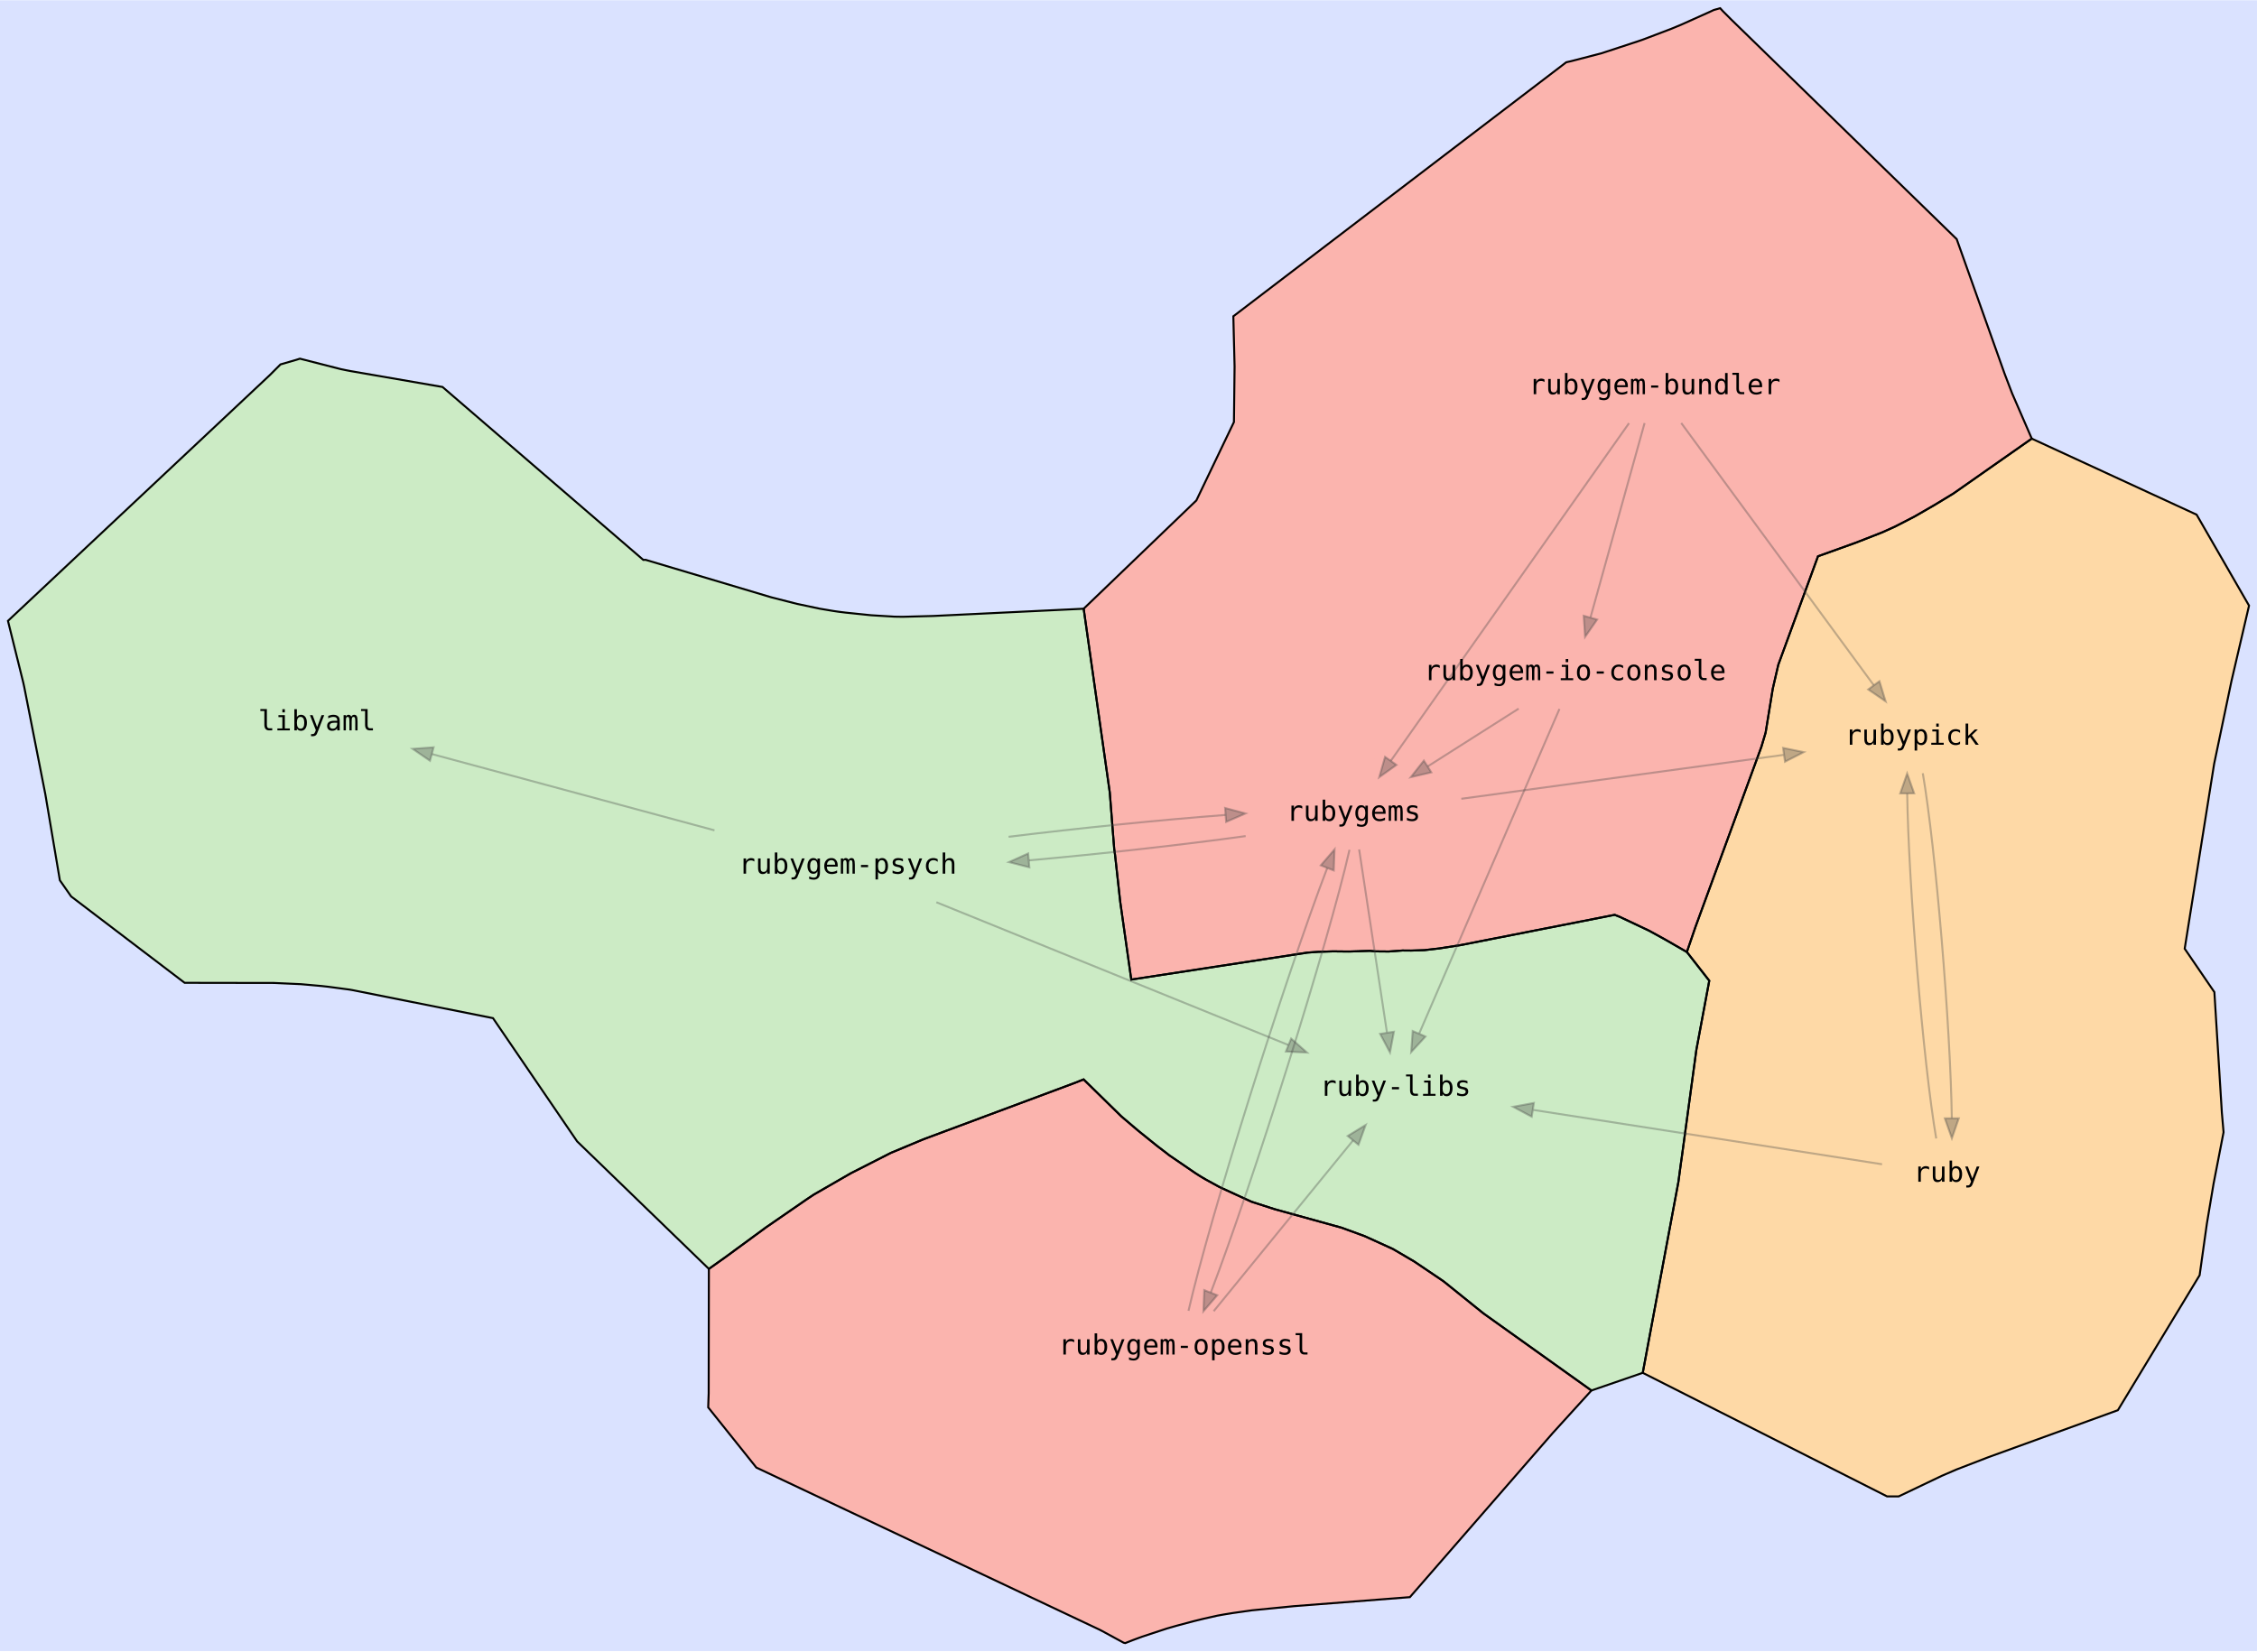
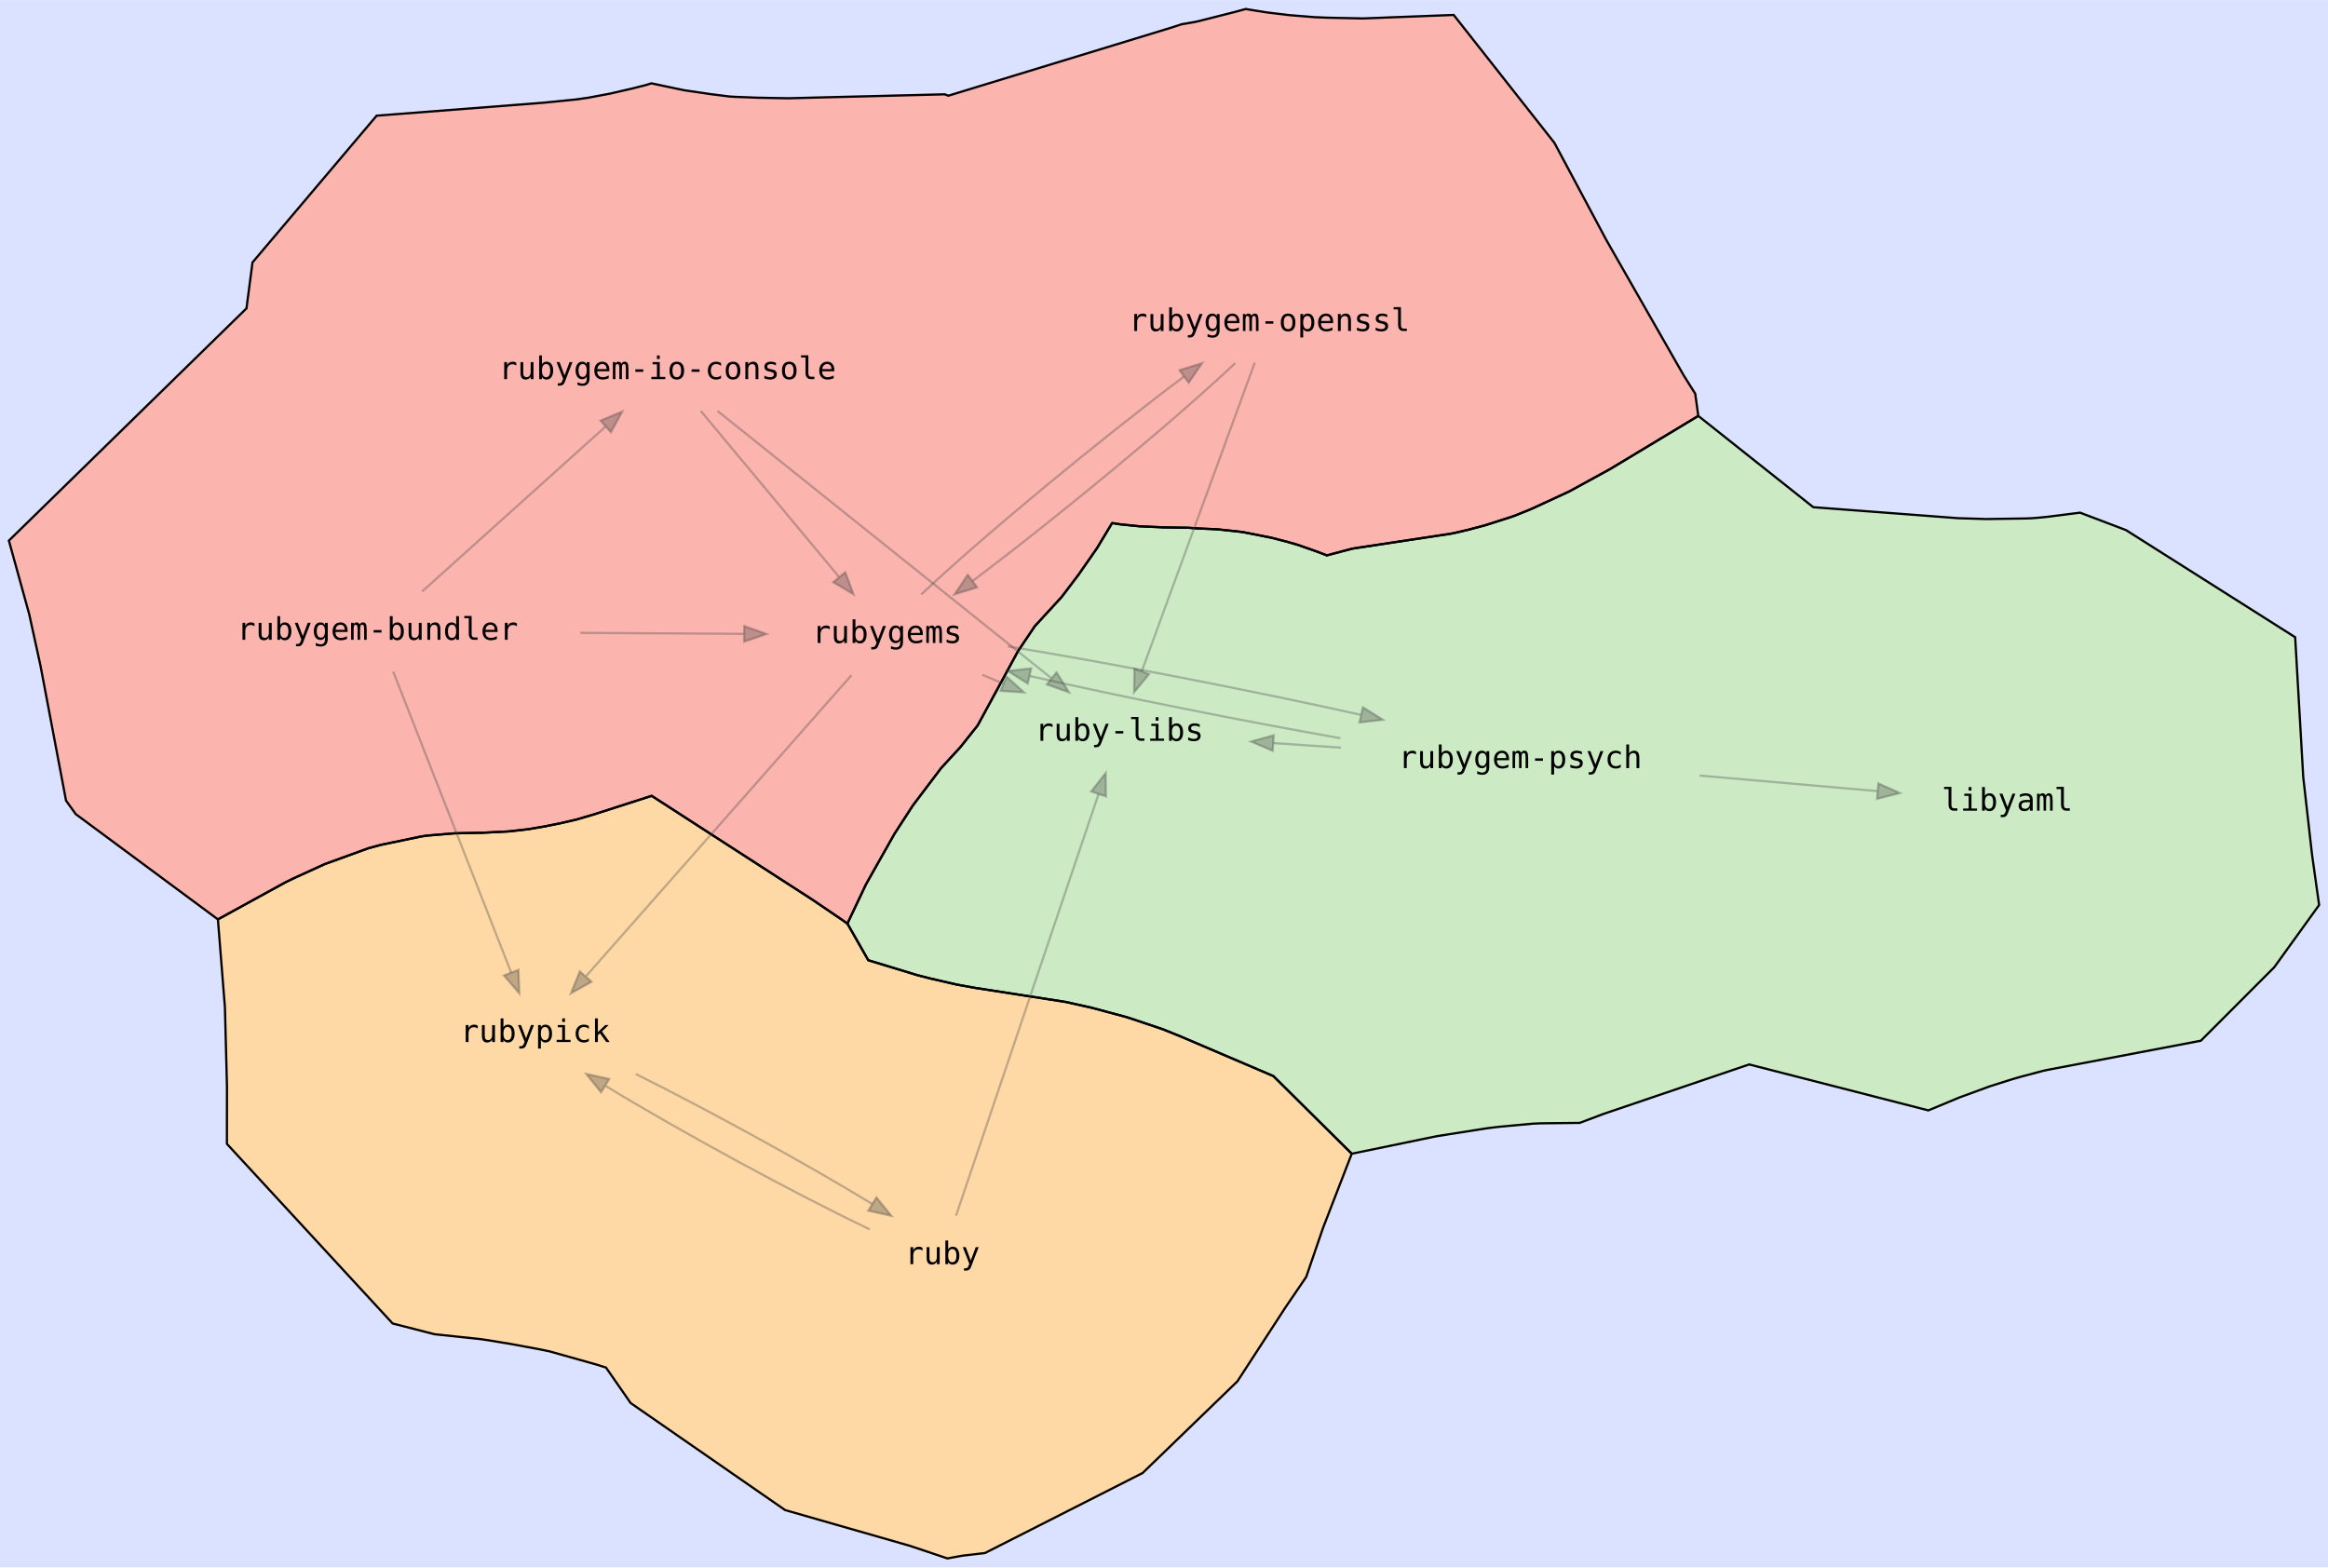
- <svg xmlns="http://www.w3.org/2000/svg" width="1133pt" height="829pt" viewBox="0.00 0.00 1133.38 829.04">
-   <g id="graph0" class="graph" transform="scale(1 1) rotate(0) translate(111.0511 694.4161)">
-     <polygon fill="#dae2ff" stroke="transparent" points="-111.051,134.629 -111.051,-694.416 1022.328,-694.416 1022.328,134.629 -111.051,134.629" />
-     <polygon fill="#fbb4ae" stroke="#fbb4ae" points="559.282,-285.737 558.994,-285.659 558.295,-216.753 550.923,-216.526 545.498,-216.138 457.031,-202.591 451.494,-241.564 448.867,-265.36 448.453,-268.25 446.238,-296.558 433.127,-388.834 489.709,-443.199 508.59,-482.587 508.914,-510.487 508.292,-535.691 675.462,-663.265 677.805,-663.791 693.043,-667.739 711.698,-673.867 713.866,-674.616 728.286,-680.098 733.101,-682.094 747.883,-688.734 749.539,-689.506 752.749,-690.416 754.168,-688.869 758.112,-684.915 762.908,-506.26 758.197,-502.179 758.197,-502.179 762.908,-506.26 758.112,-684.915 871.522,-574.443 895.598,-506.801 899.344,-496.997 909.221,-474.256 869.864,-446.681 860.434,-440.947 850.349,-435.125 840.505,-430.058 834.187,-427.2 820.839,-421.983 801.882,-415.173 781.949,-360.704 779.172,-348.692 775.575,-326.603 773.472,-319.54 740.323,-228.96 736.03,-216.436 724.909,-222.826 716.986,-227.174 702.324,-234.097 699.786,-235.101 622.283,-219.878 611.776,-218.24 604.141,-217.363 597.596,-217.152 593.252,-217.19 586.397,-216.687 579.739,-216.748 576.846,-217.013 571.954,-216.86 571.522,-216.829 566.727,-216.68 566.548,-216.682 566.211,-216.672 558.295,-216.753 558.994,-285.659 559.282,-285.737 559.74,-286.382 563.645,-289.507 568.902,-290.93 573.659,-289.673 577.848,-286.363 578.357,-286.363 579.371,-342.418 585.808,-336.853 587.163,-335.814 593.848,-331.299 593.173,-291.64 644.78,-298.389 655.579,-288.34 655.846,-288.115 652.668,-356.438 658.206,-356.438 656.364,-287.642 664.518,-279.568 675.563,-266.934 675.2,-321.195 677.847,-351.981 671.814,-355.27 670.691,-356.432 673.26,-359.225 677.076,-361.191 681.903,-361.191 687.213,-358.17 688.769,-356.4 692.471,-356.4 692.761,-356.321 696.464,-356.321 697.766,-356.675 700.999,-356.675 701.216,-356.615 701.216,-356.615 700.999,-356.675 697.766,-356.675 696.464,-356.321 692.761,-356.321 692.471,-356.4 688.769,-356.4 687.213,-358.17 681.903,-361.191 677.076,-361.191 673.26,-359.225 670.691,-356.432 671.814,-355.27 677.847,-351.981 675.2,-321.195 675.563,-266.934 664.518,-279.568 656.364,-287.642 658.206,-356.438 652.668,-356.438 655.846,-288.115 655.579,-288.34 644.78,-298.389 643.976,-299.235 643.18,-299.991 633.347,-307.593 633.347,-307.593 643.18,-299.991 643.976,-299.235 644.78,-298.389 593.173,-291.64 593.848,-331.299 587.163,-335.814 585.808,-336.853 579.371,-342.418 578.357,-286.363 577.848,-286.363 573.659,-289.673 568.902,-290.93 563.645,-289.507 559.74,-286.382 559.282,-285.737 559.282,-285.737" />
-     <polygon fill="#fed9a6" stroke="#fed9a6" points="1000.511,-100.044 997.15,-79.985 993.516,-54.119 952.463,13.67 887.382,37.283 871.435,43.439 863.914,46.685 842.376,56.969 840.427,56.944 836.576,56.962 713.876,-5.104 731.772,-100.958 733.154,-111.203 733.343,-112.373 740.801,-167.317 747.28,-202.02 736.03,-216.436 740.323,-228.96 773.472,-319.54 775.575,-326.603 779.172,-348.692 781.949,-360.704 801.882,-415.173 820.839,-421.983 834.187,-427.2 840.505,-430.058 850.349,-435.125 860.434,-440.947 869.864,-446.681 909.221,-474.256 992.003,-436.07 1018.328,-390.388 1009.464,-352.322 1000.799,-310.904 986.018,-218.099 887.151,-214.759 875.775,-214.68 872.007,-296.932 872.007,-296.932 875.775,-214.68 887.151,-214.759 986.018,-218.099 1000.925,-196.284 1004.688,-135.695 1005.537,-125.94 1000.511,-100.044 1000.511,-100.044" />
-     <polygon fill="#ccebc5" stroke="#ccebc5" points="-80.989,-252.449 -88.278,-295.611 -98.915,-349.703 -99.398,-351.877 -107.051,-382.728 24.474,-506.191 29.799,-511.523 37.786,-513.84 39.553,-514.412 59.862,-509.216 60.216,-509.131 62.985,-508.561 65.15,-508.151 111.155,-500.198 211.996,-413.352 213.132,-413.394 276.24,-394.574 278.242,-314.514 278.242,-314.514 276.24,-394.574 289.235,-391.258 300.585,-388.853 299.795,-298.162 302.731,-259.628 302.815,-259.604 305.541,-259.604 307.659,-257.216 311.657,-255.062 311.657,-255.062 307.659,-257.216 305.541,-259.604 302.815,-259.604 302.731,-259.628 299.795,-298.162 300.585,-388.853 307.376,-387.709 309.838,-387.348 313.482,-386.892 326.456,-385.549 338.11,-384.848 342.212,-384.78 357.52,-385.187 433.127,-388.834 446.238,-296.558 448.453,-268.25 448.867,-265.36 451.494,-241.564 457.031,-202.591 545.498,-216.138 550.923,-216.526 558.295,-216.753 566.211,-216.672 566.548,-216.682 566.727,-216.68 571.522,-216.829 571.954,-216.86 576.846,-217.013 579.739,-216.748 586.397,-216.687 593.252,-217.19 597.596,-217.152 604.141,-217.363 611.776,-218.24 622.283,-219.878 699.786,-235.101 702.324,-234.097 716.986,-227.174 724.909,-222.826 736.03,-216.436 747.28,-202.02 740.801,-167.317 733.343,-112.373 733.154,-111.203 731.772,-100.958 713.876,-5.104 688.097,3.774 633.857,-34.956 613.999,-50.941 613.299,-51.444 599.053,-61.057 588.413,-67.293 574.192,-73.76 562.654,-77.982 528.98,-87.294 517.635,-90.95 516.947,-91.234 501.418,-98.36 494.431,-102.187 491.673,-103.82 489.205,-105.394 475.909,-114.487 474.94,-115.282 470.134,-118.941 460.593,-126.631 452.058,-133.876 433.091,-152.45 428.605,-150.673 353.597,-122.736 351.802,-122.027 336.521,-115.641 336.09,-115.441 316.243,-105.345 297.614,-94.611 294.303,-92.407 273.697,-78.209 252.633,-62.766 244.916,-57.299 178.758,-121.336 136.517,-183.223 65.89,-197.312 64.517,-197.555 53.857,-198.979 50.478,-199.356 40.191,-200.278 26.661,-200.895 -18.328,-200.967 -75.315,-244.334 -80.989,-252.449 -80.989,-252.449" />
-     <polygon fill="#fbb4ae" stroke="#fbb4ae" points="441.306,123.992 440.783,123.732 268.76,42.474 244.59,12.259 244.821,5.202 244.916,-57.299 252.633,-62.766 273.697,-78.209 294.303,-92.407 297.614,-94.611 316.243,-105.345 336.09,-115.441 336.521,-115.641 351.802,-122.027 353.597,-122.736 428.605,-150.673 433.091,-152.45 452.058,-133.876 460.593,-126.631 470.134,-118.941 474.94,-115.282 475.909,-114.487 489.205,-105.394 491.673,-103.82 494.431,-102.187 501.418,-98.36 516.947,-91.234 517.635,-90.95 528.98,-87.294 562.654,-77.982 574.192,-73.76 588.413,-67.293 599.053,-61.057 613.299,-51.444 613.999,-50.941 633.857,-34.956 688.097,3.774 668.58,25.242 596.945,107.547 538.417,112.106 517.675,114.159 508.295,115.479 503.487,116.256 500.323,116.832 493.411,118.382 488.544,119.576 479.807,121.902 474.995,123.283 474.914,123.308 462.436,127.414 458.06,129.036 453.995,130.629 453.228,130.45 442.471,124.598 441.306,123.992 441.306,123.992" />
-     <polyline fill="none" stroke="#000000" points="713.866,-674.616 728.286,-680.098 733.101,-682.094 747.883,-688.734 749.539,-689.506 752.749,-690.416 754.168,-688.869 758.112,-684.915 871.522,-574.443 895.598,-506.801 899.344,-496.997 909.221,-474.256 869.864,-446.681 860.434,-440.947 850.349,-435.125 840.505,-430.058 834.187,-427.2 820.839,-421.983 801.882,-415.173 781.949,-360.704 779.172,-348.692 775.575,-326.603 773.472,-319.54 740.323,-228.96 736.03,-216.436 724.909,-222.826 716.986,-227.174 702.324,-234.097 699.786,-235.101 622.283,-219.878 611.776,-218.24 604.141,-217.363 597.596,-217.152 593.252,-217.19 586.397,-216.687 579.739,-216.748 576.846,-217.013 571.954,-216.86 571.522,-216.829 566.727,-216.68 566.548,-216.682 566.211,-216.672 558.295,-216.753 550.923,-216.526 545.498,-216.138 457.031,-202.591 451.494,-241.564 448.867,-265.36 448.453,-268.25 446.238,-296.558 433.127,-388.834 489.709,-443.199 508.59,-482.587 508.914,-510.487 508.292,-535.691 675.462,-663.265 677.805,-663.791 693.043,-667.739 711.698,-673.867 713.866,-674.616 " />
-     <polyline fill="none" stroke="#000000" points="850.349,-435.125 860.434,-440.947 869.864,-446.681 909.221,-474.256 992.003,-436.07 1018.328,-390.388 1009.464,-352.322 1000.799,-310.904 986.018,-218.099 1000.925,-196.284 1004.688,-135.695 1005.537,-125.94 1000.511,-100.044 997.15,-79.985 993.516,-54.119 952.463,13.67 887.382,37.283 871.435,43.439 863.914,46.685 842.376,56.969 840.427,56.944 836.576,56.962 713.876,-5.104 731.772,-100.958 733.154,-111.203 733.343,-112.373 740.801,-167.317 747.28,-202.02 736.03,-216.436 740.323,-228.96 773.472,-319.54 775.575,-326.603 779.172,-348.692 781.949,-360.704 801.882,-415.173 820.839,-421.983 834.187,-427.2 840.505,-430.058 850.349,-435.125 " />
-     <polyline fill="none" stroke="#000000" points="579.739,-216.748 576.846,-217.013 571.954,-216.86 571.522,-216.829 566.727,-216.68 566.548,-216.682 566.211,-216.672 558.295,-216.753 550.923,-216.526 545.498,-216.138 457.031,-202.591 451.494,-241.564 448.867,-265.36 448.453,-268.25 446.238,-296.558 433.127,-388.834 357.52,-385.187 342.212,-384.78 338.11,-384.848 326.456,-385.549 313.482,-386.892 309.838,-387.348 307.376,-387.709 300.585,-388.853 289.235,-391.258 276.24,-394.574 213.132,-413.394 211.996,-413.352 111.155,-500.198 65.15,-508.151 62.985,-508.561 60.216,-509.131 59.862,-509.216 39.553,-514.412 37.786,-513.84 29.799,-511.523 24.474,-506.191 -107.051,-382.728 -99.398,-351.877 -98.915,-349.703 -88.278,-295.611 -80.989,-252.449 -75.315,-244.334 -18.328,-200.967 26.661,-200.895 40.191,-200.278 50.478,-199.356 53.857,-198.979 64.517,-197.555 65.89,-197.312 136.517,-183.223 178.758,-121.336 244.916,-57.299 252.633,-62.766 273.697,-78.209 294.303,-92.407 297.614,-94.611 316.243,-105.345 336.09,-115.441 336.521,-115.641 351.802,-122.027 353.597,-122.736 428.605,-150.673 433.091,-152.45 452.058,-133.876 460.593,-126.631 470.134,-118.941 474.94,-115.282 475.909,-114.487 489.205,-105.394 491.673,-103.82 494.431,-102.187 501.418,-98.36 516.947,-91.234 517.635,-90.95 528.98,-87.294 562.654,-77.982 574.192,-73.76 588.413,-67.293 599.053,-61.057 613.299,-51.444 613.999,-50.941 633.857,-34.956 688.097,3.774 713.876,-5.104 731.772,-100.958 733.154,-111.203 733.343,-112.373 740.801,-167.317 747.28,-202.02 736.03,-216.436 724.909,-222.826 716.986,-227.174 702.324,-234.097 699.786,-235.101 622.283,-219.878 611.776,-218.24 604.141,-217.363 597.596,-217.152 593.252,-217.19 586.397,-216.687 579.739,-216.748 " />
-     <polyline fill="none" stroke="#000000" points="489.205,-105.394 491.673,-103.82 494.431,-102.187 501.418,-98.36 516.947,-91.234 517.635,-90.95 528.98,-87.294 562.654,-77.982 574.192,-73.76 588.413,-67.293 599.053,-61.057 613.299,-51.444 613.999,-50.941 633.857,-34.956 688.097,3.774 668.58,25.242 596.945,107.547 538.417,112.106 517.675,114.159 508.295,115.479 503.487,116.256 500.323,116.832 493.411,118.382 488.544,119.576 479.807,121.902 474.995,123.283 474.914,123.308 462.436,127.414 458.06,129.036 453.995,130.629 453.228,130.45 442.471,124.598 441.306,123.992 440.783,123.732 268.76,42.474 244.59,12.259 244.821,5.202 244.916,-57.299 252.633,-62.766 273.697,-78.209 294.303,-92.407 297.614,-94.611 316.243,-105.345 336.09,-115.441 336.521,-115.641 351.802,-122.027 353.597,-122.736 428.605,-150.673 433.091,-152.45 452.058,-133.876 460.593,-126.631 470.134,-118.941 474.94,-115.282 475.909,-114.487 489.205,-105.394 " />
+ <svg xmlns="http://www.w3.org/2000/svg" width="1047pt" height="705pt" viewBox="0.00 0.00 1046.92 704.87">
+   <g id="graph0" class="graph" transform="scale(1 1) rotate(0) translate(78.7903 582.812)">
+     <polygon fill="#dae2ff" stroke="transparent" points="-78.79,122.054 -78.79,-582.812 968.134,-582.812 968.134,122.054 -78.79,122.054" />
+     <polygon fill="#fbb4ae" stroke="#fbb4ae" points="620.242,-518.599 643.674,-474.739 678.366,-414.031 683.56,-405.784 684.946,-395.793 645.243,-371.864 626.906,-361.823 610.591,-354.277 608.949,-353.565 602.506,-350.956 600.507,-350.261 588.931,-346.554 581.418,-344.573 576.207,-343.346 573.843,-342.855 573.242,-342.748 529.402,-336.11 529.247,-336.078 517.912,-333.071 513.074,-334.914 504.819,-337.804 500.11,-339.164 492.985,-341.005 480.621,-343.45 478.154,-343.787 468.715,-344.792 459.189,-345.227 455.725,-345.488 444.11,-345.656 442.9,-345.745 433.68,-346.145 424.91,-347.045 421.346,-347.623 414.522,-336.283 406.179,-324.311 398.805,-314.582 398.359,-314.048 386.572,-301.229 379.028,-290.008 360.876,-256.599 353.117,-246.843 344.443,-237.409 344.155,-244.079 344.155,-244.079 344.443,-237.409 331.689,-220.532 332.159,-262.707 329.249,-296.98 325.235,-293.81 325.235,-293.81 329.249,-296.98 332.159,-262.707 331.689,-220.532 323.419,-207.759 310.646,-185.114 302.29,-167.463 299.834,-169.204 286.257,-178.413 214.271,-224.922 187.935,-216.456 180.302,-214.23 173.244,-212.596 166.134,-211.164 158.751,-209.9 149.85,-208.912 138.006,-208.313 137.459,-208.318 125.488,-208.062 113.285,-207.043 110.77,-206.678 92.586,-202.896 86.888,-201.361 67.241,-194.212 53.582,-187.973 49.394,-185.933 19.207,-169.363 -44.737,-216.72 -49.089,-222.77 -60.598,-283.543 -65.653,-306.635 -74.79,-339.707 32.054,-444.155 34.766,-464.83 90.598,-530.823 165.432,-536.634 180.203,-538.106 185.761,-538.903 186.737,-463.702 186.737,-463.702 185.761,-538.903 195.601,-540.748 205.972,-543.148 211.742,-544.61 214.136,-545.374 228.802,-542.273 228.731,-478.588 227.075,-443.194 229.336,-417.158 230.497,-415.897 229.052,-414.376 229.052,-414.376 230.497,-415.897 229.336,-417.158 227.075,-443.194 228.731,-478.588 228.802,-542.273 240.927,-540.492 249.393,-539.431 248.776,-481.831 248.776,-481.831 249.393,-539.431 251.261,-539.318 261.767,-538.904 275.687,-538.656 346.14,-540.426 347.658,-539.795 448.136,-570.478 452.646,-571.957 458.06,-572.878 460.252,-573.341 477.091,-577.612 481.465,-578.812 482.545,-578.597 491.034,-577.244 501.25,-576.02 512.502,-575.116 512.299,-462.54 508.331,-437.973 506.309,-437.973 504.356,-437.405 500.911,-437.405 499.594,-435.933 494.692,-433.204 494.692,-433.204 499.594,-435.933 500.911,-437.405 504.356,-437.405 506.309,-437.973 508.331,-437.973 512.299,-462.54 512.502,-575.116 518.131,-574.888 534.137,-574.554 574.939,-576.127 620.242,-518.599 620.242,-518.599" />
+     <polygon fill="#fed9a6" stroke="#fed9a6" points="351.469,-140.04 359.918,-138.518 400.433,-132.231 412.312,-129.577 427.402,-125.516 430.393,-124.576 444.152,-119.939 452.247,-116.665 493.871,-98.881 529.1,-63.96 516.18,-30.573 508.629,-8.559 499.348,5.061 477.679,38.401 435.07,79.623 364.151,115.627 354.06,116.812 353.632,116.882 347.815,117.948 347.302,118.054 330.468,112.406 274.291,96.309 204.812,48.16 193.747,32.222 189.75,30.944 168.251,24.895 163.038,23.833 150.763,21.569 140.614,19.895 137.41,19.429 116.59,17.209 97.789,12.39 23.257,-68.396 23.283,-94.243 22.359,-129.772 19.207,-169.363 49.394,-185.933 53.582,-187.973 67.241,-194.212 86.888,-201.361 92.586,-202.896 110.77,-206.678 113.285,-207.043 125.488,-208.062 137.459,-208.318 138.006,-208.313 149.85,-208.912 158.751,-209.9 166.134,-211.164 173.244,-212.596 180.302,-214.23 187.935,-216.456 214.271,-224.922 286.257,-178.413 299.834,-169.204 302.29,-167.463 311.681,-150.988 333.666,-144.29 339.877,-142.707 351.469,-140.04 351.469,-140.04" />
+     <polygon fill="#ccebc5" stroke="#ccebc5" points="960.935,-198.588 956.998,-233.312 953.362,-296.256 877.284,-344.443 856.639,-352.279 842.186,-350.44 839.111,-350.118 834.797,-349.764 832.16,-349.667 814.309,-349.41 815.506,-259.07 812.457,-221.978 808.765,-221.978 808.765,-221.978 812.457,-221.978 815.506,-259.07 814.309,-349.41 801.66,-349.8 736.659,-354.74 684.946,-395.793 645.243,-371.864 626.906,-361.823 627.339,-286.623 627.892,-279.225 627.892,-279.225 627.339,-286.623 626.906,-361.823 610.591,-354.277 608.949,-353.565 612.689,-242.5 613.862,-241.187 612.579,-239.723 607.535,-236.813 607.535,-236.813 612.579,-239.723 613.862,-241.187 612.689,-242.5 608.949,-353.565 602.506,-350.956 600.507,-350.261 588.931,-346.554 581.418,-344.573 576.207,-343.346 573.843,-342.855 573.242,-342.748 529.402,-336.11 529.247,-336.078 517.912,-333.071 513.074,-334.914 504.819,-337.804 500.11,-339.164 492.985,-341.005 480.621,-343.45 478.154,-343.787 468.715,-344.792 459.189,-345.227 455.725,-345.488 444.11,-345.656 442.9,-345.745 433.68,-346.145 424.91,-347.045 421.346,-347.623 414.522,-336.283 406.179,-324.311 398.805,-314.582 398.359,-314.048 386.572,-301.229 379.028,-290.008 360.876,-256.599 353.117,-246.843 344.443,-237.409 331.689,-220.532 323.419,-207.759 310.646,-185.114 302.29,-167.463 311.681,-150.988 333.666,-144.29 339.877,-142.707 351.469,-140.04 359.918,-138.518 400.433,-132.231 412.312,-129.577 427.402,-125.516 430.393,-124.576 444.152,-119.939 452.247,-116.665 493.871,-98.881 529.1,-63.96 565.632,-71.51 567.906,-71.942 589.705,-75.385 595.085,-76.057 610.513,-77.482 614.291,-77.646 631.154,-77.826 631.581,-77.817 642.071,-81.777 707.842,-104.12 788.402,-83.454 802.407,-89.285 815.982,-94.261 826.125,-97.468 829.62,-98.485 839.989,-101.24 842.081,-101.69 910.951,-114.785 943.968,-147.849 964.134,-175.817 960.935,-198.588 960.935,-198.588" />
+     <polyline fill="none" stroke="#000000" points="92.586,-202.896 86.888,-201.361 67.241,-194.212 53.582,-187.973 49.394,-185.933 19.207,-169.363 -44.737,-216.72 -49.089,-222.77 -60.598,-283.543 -65.653,-306.635 -74.79,-339.707 32.054,-444.155 34.766,-464.83 90.598,-530.823 165.432,-536.634 180.203,-538.106 185.761,-538.903 195.601,-540.748 205.972,-543.148 211.742,-544.61 214.136,-545.374 228.802,-542.273 240.927,-540.492 249.393,-539.431 251.261,-539.318 261.767,-538.904 275.687,-538.656 346.14,-540.426 347.658,-539.795 448.136,-570.478 452.646,-571.957 458.06,-572.878 460.252,-573.341 477.091,-577.612 481.465,-578.812 482.545,-578.597 491.034,-577.244 501.25,-576.02 512.502,-575.116 518.131,-574.888 534.137,-574.554 574.939,-576.127 620.242,-518.599 643.674,-474.739 678.366,-414.031 683.56,-405.784 684.946,-395.793 645.243,-371.864 626.906,-361.823 610.591,-354.277 608.949,-353.565 602.506,-350.956 600.507,-350.261 588.931,-346.554 581.418,-344.573 576.207,-343.346 573.843,-342.855 573.242,-342.748 529.402,-336.11 529.247,-336.078 517.912,-333.071 513.074,-334.914 504.819,-337.804 500.11,-339.164 492.985,-341.005 480.621,-343.45 478.154,-343.787 468.715,-344.792 459.189,-345.227 455.725,-345.488 444.11,-345.656 442.9,-345.745 433.68,-346.145 424.91,-347.045 421.346,-347.623 414.522,-336.283 406.179,-324.311 398.805,-314.582 398.359,-314.048 386.572,-301.229 379.028,-290.008 360.876,-256.599 353.117,-246.843 344.443,-237.409 331.689,-220.532 323.419,-207.759 310.646,-185.114 302.29,-167.463 299.834,-169.204 286.257,-178.413 214.271,-224.922 187.935,-216.456 180.302,-214.23 173.244,-212.596 166.134,-211.164 158.751,-209.9 149.85,-208.912 138.006,-208.313 137.459,-208.318 125.488,-208.062 113.285,-207.043 110.77,-206.678 92.586,-202.896 " />
+     <polyline fill="none" stroke="#000000" points="158.751,-209.9 166.134,-211.164 173.244,-212.596 180.302,-214.23 187.935,-216.456 214.271,-224.922 286.257,-178.413 299.834,-169.204 302.29,-167.463 311.681,-150.988 333.666,-144.29 339.877,-142.707 351.469,-140.04 359.918,-138.518 400.433,-132.231 412.312,-129.577 427.402,-125.516 430.393,-124.576 444.152,-119.939 452.247,-116.665 493.871,-98.881 529.1,-63.96 516.18,-30.573 508.629,-8.559 499.348,5.061 477.679,38.401 435.07,79.623 364.151,115.627 354.06,116.812 353.632,116.882 347.815,117.948 347.302,118.054 330.468,112.406 274.291,96.309 204.812,48.16 193.747,32.222 189.75,30.944 168.251,24.895 163.038,23.833 150.763,21.569 140.614,19.895 137.41,19.429 116.59,17.209 97.789,12.39 23.257,-68.396 23.283,-94.243 22.359,-129.772 19.207,-169.363 49.394,-185.933 53.582,-187.973 67.241,-194.212 86.888,-201.361 92.586,-202.896 110.77,-206.678 113.285,-207.043 125.488,-208.062 137.459,-208.318 138.006,-208.313 149.85,-208.912 158.751,-209.9 " />
+     <polyline fill="none" stroke="#000000" points="421.346,-347.623 424.91,-347.045 433.68,-346.145 442.9,-345.745 444.11,-345.656 455.725,-345.488 459.189,-345.227 468.715,-344.792 478.154,-343.787 480.621,-343.45 492.985,-341.005 500.11,-339.164 504.819,-337.804 513.074,-334.914 517.912,-333.071 529.247,-336.078 529.402,-336.11 573.242,-342.748 573.843,-342.855 576.207,-343.346 581.418,-344.573 588.931,-346.554 600.507,-350.261 602.506,-350.956 608.949,-353.565 610.591,-354.277 626.906,-361.823 645.243,-371.864 684.946,-395.793 736.659,-354.74 801.66,-349.8 814.309,-349.41 832.16,-349.667 834.797,-349.764 839.111,-350.118 842.186,-350.44 856.639,-352.279 877.284,-344.443 953.362,-296.256 956.998,-233.312 960.935,-198.588 964.134,-175.817 943.968,-147.849 910.951,-114.785 842.081,-101.69 839.989,-101.24 829.62,-98.485 826.125,-97.468 815.982,-94.261 802.407,-89.285 788.402,-83.454 707.842,-104.12 642.071,-81.777 631.581,-77.817 631.154,-77.826 614.291,-77.646 610.513,-77.482 595.085,-76.057 589.705,-75.385 567.906,-71.942 565.632,-71.51 529.1,-63.96 493.871,-98.881 452.247,-116.665 444.152,-119.939 430.393,-124.576 427.402,-125.516 412.312,-129.577 400.433,-132.231 359.918,-138.518 351.469,-140.04 339.877,-142.707 333.666,-144.29 311.681,-150.988 302.29,-167.463 310.646,-185.114 323.419,-207.759 331.689,-220.532 344.443,-237.409 353.117,-246.843 360.876,-256.599 379.028,-290.008 386.572,-301.229 398.359,-314.048 398.805,-314.582 406.179,-324.311 414.522,-336.283 421.346,-347.623 " />
    <g id="edge1" class="edge">
-       <path fill="none" stroke="#444444" stroke-opacity="0.333" d="M733.205,-482.094C756.194,-450.783 803.345,-386.562 829.877,-350.426" />
-       <polygon fill="#444444" fill-opacity="0.333" stroke="#444444" stroke-opacity="0.333" points="832.74,-352.44 835.837,-342.307 827.098,-348.297 832.74,-352.44" />
+       <path fill="none" stroke="#444444" stroke-opacity="0.333" d="M111.076,-316.853C133.118,-336.677 168.654,-368.638 193.41,-390.902" />
+       <polygon fill="#444444" fill-opacity="0.333" stroke="#444444" stroke-opacity="0.333" points="191.262,-393.678 201.038,-397.763 195.943,-388.474 191.262,-393.678" />
    </g>
    <g id="edge2" class="edge">
-       <path fill="none" stroke="#444444" stroke-opacity="0.333" d="M714.799,-482.082C707.953,-457.479 695.679,-413.366 687.663,-384.557" />
-       <polygon fill="#444444" fill-opacity="0.333" stroke="#444444" stroke-opacity="0.333" points="690.972,-383.396 684.92,-374.701 684.229,-385.273 690.972,-383.396" />
+       <path fill="none" stroke="#444444" stroke-opacity="0.333" d="M182.232,-298.229C206.805,-298.077 232.874,-297.917 255.657,-297.777" />
+       <polygon fill="#444444" fill-opacity="0.333" stroke="#444444" stroke-opacity="0.333" points="255.898,-301.276 265.876,-297.714 255.855,-294.276 255.898,-301.276" />
    </g>
    <g id="edge3" class="edge">
-       <path fill="none" stroke="#444444" stroke-opacity="0.333" d="M706.973,-482.003C680.201,-444.055 618.476,-356.562 587.36,-312.456" />
-       <polygon fill="#444444" fill-opacity="0.333" stroke="#444444" stroke-opacity="0.333" points="590.189,-310.394 581.564,-304.241 584.469,-314.43 590.189,-310.394" />
+       <path fill="none" stroke="#444444" stroke-opacity="0.333" d="M98.049,-280.782C110.492,-249.032 136.403,-182.915 151.102,-145.408" />
+       <polygon fill="#444444" fill-opacity="0.333" stroke="#444444" stroke-opacity="0.333" points="154.366,-146.671 154.756,-136.083 147.849,-144.117 154.366,-146.671" />
    </g>
    <g id="edge4" class="edge">
-       <path fill="none" stroke="#444444" stroke-opacity="0.333" d="M854.508,-306.211C861.043,-268.053 868.413,-178.855 869.077,-133.036" />
-       <polygon fill="#444444" fill-opacity="0.333" stroke="#444444" stroke-opacity="0.333" points="872.577,-132.91 869.103,-122.901 865.577,-132.892 872.577,-132.91" />
+       <path fill="none" stroke="#444444" stroke-opacity="0.333" d="M236.369,-398.018C252.911,-378.155 279.666,-346.028 298.488,-323.427" />
+       <polygon fill="#444444" fill-opacity="0.333" stroke="#444444" stroke-opacity="0.333" points="301.32,-325.496 305.03,-315.572 295.941,-321.016 301.32,-325.496" />
    </g>
    <g id="edge5" class="edge">
-       <path fill="none" stroke="#444444" stroke-opacity="0.333" d="M651.554,-338.652C637.678,-329.836 620.792,-319.108 605.894,-309.644" />
-       <polygon fill="#444444" fill-opacity="0.333" stroke="#444444" stroke-opacity="0.333" points="607.708,-306.649 597.39,-304.241 603.954,-312.558 607.708,-306.649" />
+       <path fill="none" stroke="#444444" stroke-opacity="0.333" d="M243.885,-398.011C280.43,-368.76 352.695,-310.918 393.902,-277.935" />
+       <polygon fill="#444444" fill-opacity="0.333" stroke="#444444" stroke-opacity="0.333" points="396.335,-280.471 401.955,-271.49 391.96,-275.006 396.335,-280.471" />
    </g>
    <g id="edge6" class="edge">
-       <path fill="none" stroke="#444444" stroke-opacity="0.333" d="M672.053,-338.501C656.227,-301.876 620.397,-218.959 601.646,-175.566" />
-       <polygon fill="#444444" fill-opacity="0.333" stroke="#444444" stroke-opacity="0.333" points="604.773,-173.977 597.593,-166.186 598.347,-176.754 604.773,-173.977" />
+       <path fill="none" stroke="#444444" stroke-opacity="0.333" d="M304.131,-279.181C275.926,-247.196 217.382,-180.807 184.883,-143.954" />
+       <polygon fill="#444444" fill-opacity="0.333" stroke="#444444" stroke-opacity="0.333" points="187.22,-141.313 177.981,-136.127 181.97,-145.943 187.22,-141.313" />
    </g>
    <g id="edge7" class="edge">
-       <path fill="none" stroke="#444444" stroke-opacity="0.333" d="M622.774,-293.387C668.981,-299.684 735.567,-308.758 784.561,-315.434" />
-       <polygon fill="#444444" fill-opacity="0.333" stroke="#444444" stroke-opacity="0.333" points="784.353,-318.938 794.734,-316.82 785.299,-312.002 784.353,-318.938" />
+       <path fill="none" stroke="#444444" stroke-opacity="0.333" d="M362.945,-279.357C366.042,-278.051 369.185,-276.727 372.328,-275.402" />
+       <polygon fill="#444444" fill-opacity="0.333" stroke="#444444" stroke-opacity="0.333" points="373.857,-278.556 381.713,-271.447 371.139,-272.105 373.857,-278.556" />
    </g>
    <g id="edge8" class="edge">
-       <path fill="none" stroke="#444444" stroke-opacity="0.333" d="M571.454,-267.966C575.005,-244.601 581.232,-203.634 585.41,-176.142" />
-       <polygon fill="#444444" fill-opacity="0.333" stroke="#444444" stroke-opacity="0.333" points="588.913,-176.391 586.955,-165.979 581.992,-175.339 588.913,-176.391" />
+       <path fill="none" stroke="#444444" stroke-opacity="0.333" d="M335.504,-315.491C361.897,-340.57 416.39,-385.578 453.621,-413.482" />
+       <polygon fill="#444444" fill-opacity="0.333" stroke="#444444" stroke-opacity="0.333" points="451.633,-416.365 461.752,-419.504 455.799,-410.74 451.633,-416.365" />
    </g>
    <g id="edge9" class="edge">
-       <path fill="none" stroke="#444444" stroke-opacity="0.333" d="M566.62,-267.781C556.178,-221.652 517.951,-100.217 496.982,-45.456" />
-       <polygon fill="#444444" fill-opacity="0.333" stroke="#444444" stroke-opacity="0.333" points="500.196,-44.065 493.278,-36.04 493.681,-46.627 500.196,-44.065" />
+       <path fill="none" stroke="#444444" stroke-opacity="0.333" d="M374.443,-292.157C419.469,-284.868 483.863,-272.335 533.141,-261.375" />
+       <polygon fill="#444444" fill-opacity="0.333" stroke="#444444" stroke-opacity="0.333" points="534.111,-264.745 543.099,-259.135 532.575,-257.915 534.111,-264.745" />
    </g>
    <g id="edge10" class="edge">
-       <path fill="none" stroke="#444444" stroke-opacity="0.333" d="M514.484,-274.657C482.862,-270.275 442.152,-265.746 405.737,-262.466" />
-       <polygon fill="#444444" fill-opacity="0.333" stroke="#444444" stroke-opacity="0.333" points="405.859,-258.963 395.591,-261.575 405.247,-265.936 405.859,-258.963" />
+       <path fill="none" stroke="#444444" stroke-opacity="0.333" d="M207.144,-99.807C240.175,-83.374 284.097,-59.267 313.421,-41.387" />
+       <polygon fill="#444444" fill-opacity="0.333" stroke="#444444" stroke-opacity="0.333" points="315.369,-44.297 322.024,-36.053 311.681,-38.348 315.369,-44.297" />
    </g>
    <g id="edge11" class="edge">
-       <path fill="none" stroke="#444444" stroke-opacity="0.333" d="M861.242,-122.789C854.707,-160.947 847.337,-250.145 846.673,-295.964" />
-       <polygon fill="#444444" fill-opacity="0.333" stroke="#444444" stroke-opacity="0.333" points="843.173,-296.09 846.647,-306.099 850.173,-296.108 843.173,-296.09" />
+       <path fill="none" stroke="#444444" stroke-opacity="0.333" d="M476.726,-419.569C450.333,-394.49 395.84,-349.482 358.609,-321.578" />
+       <polygon fill="#444444" fill-opacity="0.333" stroke="#444444" stroke-opacity="0.333" points="360.597,-318.695 350.478,-315.556 356.431,-324.32 360.597,-318.695" />
    </g>
    <g id="edge12" class="edge">
-       <path fill="none" stroke="#444444" stroke-opacity="0.333" d="M834.057,-109.847C791.253,-116.516 714.964,-128.403 658.982,-137.125" />
-       <polygon fill="#444444" fill-opacity="0.333" stroke="#444444" stroke-opacity="0.333" points="658.119,-133.717 648.778,-138.715 659.197,-140.634 658.119,-133.717" />
+       <path fill="none" stroke="#444444" stroke-opacity="0.333" d="M485.458,-419.673C473.617,-387.329 448.68,-319.212 434.675,-280.954" />
+       <polygon fill="#444444" fill-opacity="0.333" stroke="#444444" stroke-opacity="0.333" points="437.923,-279.647 431.199,-271.46 431.35,-282.054 437.923,-279.647" />
    </g>
    <g id="edge13" class="edge">
-       <path fill="none" stroke="#444444" stroke-opacity="0.333" d="M485.77,-36.239C496.212,-82.368 534.439,-203.803 555.408,-258.564" />
-       <polygon fill="#444444" fill-opacity="0.333" stroke="#444444" stroke-opacity="0.333" points="552.194,-259.955 559.112,-267.98 558.709,-257.393 552.194,-259.955" />
+       <path fill="none" stroke="#444444" stroke-opacity="0.333" d="M524.008,-250.837C479.756,-258.638 425.695,-269.444 384.369,-278.798" />
+       <polygon fill="#444444" fill-opacity="0.333" stroke="#444444" stroke-opacity="0.333" points="383.384,-275.433 374.419,-281.08 384.949,-282.256 383.384,-275.433" />
    </g>
    <g id="edge14" class="edge">
-       <path fill="none" stroke="#444444" stroke-opacity="0.333" d="M498.422,-36.065C516.596,-58.337 547.622,-96.356 568.389,-121.805" />
-       <polygon fill="#444444" fill-opacity="0.333" stroke="#444444" stroke-opacity="0.333" points="565.708,-124.055 574.742,-129.59 571.131,-119.629 565.708,-124.055" />
+       <path fill="none" stroke="#444444" stroke-opacity="0.333" d="M524.222,-246.594C514.132,-247.281 503.881,-247.979 493.983,-248.653" />
+       <polygon fill="#444444" fill-opacity="0.333" stroke="#444444" stroke-opacity="0.333" points="493.557,-245.174 483.818,-249.345 494.033,-252.158 493.557,-245.174" />
    </g>
    <g id="edge15" class="edge">
-       <path fill="none" stroke="#444444" stroke-opacity="0.333" d="M395.425,-274.3C430.608,-278.627 471.274,-282.74 504.366,-285.272" />
-       <polygon fill="#444444" fill-opacity="0.333" stroke="#444444" stroke-opacity="0.333" points="504.15,-288.766 514.379,-286.006 504.661,-281.785 504.15,-288.766" />
+       <path fill="none" stroke="#444444" stroke-opacity="0.333" d="M685.498,-234.047C711.965,-231.732 740.856,-229.204 765.363,-227.06" />
+       <polygon fill="#444444" fill-opacity="0.333" stroke="#444444" stroke-opacity="0.333" points="765.92,-230.525 775.577,-226.167 765.31,-223.552 765.92,-230.525" />
    </g>
    <g id="edge16" class="edge">
-       <path fill="none" stroke="#444444" stroke-opacity="0.333" d="M359.147,-241.432C407.383,-221.868 484.362,-190.645 535.943,-169.724" />
-       <polygon fill="#444444" fill-opacity="0.333" stroke="#444444" stroke-opacity="0.333" points="537.316,-172.944 545.267,-165.942 534.684,-166.457 537.316,-172.944" />
+       <path fill="none" stroke="#444444" stroke-opacity="0.333" d="M312.315,-29.957C278.748,-45.954 226.927,-74.125 193.696,-94.373" />
+       <polygon fill="#444444" fill-opacity="0.333" stroke="#444444" stroke-opacity="0.333" points="191.503,-91.615 184.847,-99.858 195.19,-97.565 191.503,-91.615" />
    </g>
    <g id="edge17" class="edge">
-       <path fill="none" stroke="#444444" stroke-opacity="0.333" d="M247.731,-277.543C204.044,-289.336 147.584,-304.575 105.861,-315.838" />
-       <polygon fill="#444444" fill-opacity="0.333" stroke="#444444" stroke-opacity="0.333" points="104.867,-312.481 96.125,-318.466 106.691,-319.239 104.867,-312.481" />
+       <path fill="none" stroke="#444444" stroke-opacity="0.333" d="M351.14,-36.079C364.964,-76.983 398.718,-176.856 415.206,-225.644" />
+       <polygon fill="#444444" fill-opacity="0.333" stroke="#444444" stroke-opacity="0.333" points="411.932,-226.886 418.449,-235.239 418.563,-224.645 411.932,-226.886" />
    </g>
    <g id="node1" class="node">
-       <text text-anchor="middle" x="719.86" y="-496.57" font-family="monospace" font-size="14.00" fill="#000000">rubygem-bundler</text>
+       <text text-anchor="middle" x="90.992" y="-295.09" font-family="monospace" font-size="14.00" fill="#000000">rubygem-bundler</text>
    </g>
    <g id="node2" class="node">
-       <text text-anchor="middle" x="849.11" y="-320.53" font-family="monospace" font-size="14.00" fill="#000000">rubypick</text>
+       <text text-anchor="middle" x="221.36" y="-412.34" font-family="monospace" font-size="14.00" fill="#000000">rubygem-io-console</text>
    </g>
    <g id="node3" class="node">
-       <text text-anchor="middle" x="679.9" y="-352.96" font-family="monospace" font-size="14.00" fill="#000000">rubygem-io-console</text>
+       <text text-anchor="middle" x="320.18" y="-293.68" font-family="monospace" font-size="14.00" fill="#000000">rubygems</text>
    </g>
    <g id="node4" class="node">
-       <text text-anchor="middle" x="568.71" y="-282.32" font-family="monospace" font-size="14.00" fill="#000000">rubygems</text>
+       <text text-anchor="middle" x="161.89" y="-114.18" font-family="monospace" font-size="14.00" fill="#000000">rubypick</text>
    </g>
    <g id="node5" class="node">
-       <text text-anchor="middle" x="866.64" y="-101.07" font-family="monospace" font-size="14.00" fill="#000000">ruby</text>
+       <text text-anchor="middle" x="424.58" y="-249.68" font-family="monospace" font-size="14.00" fill="#000000">ruby-libs</text>
    </g>
    <g id="node6" class="node">
-       <text text-anchor="middle" x="589.7" y="-144.22" font-family="monospace" font-size="14.00" fill="#000000">ruby-libs</text>
+       <text text-anchor="middle" x="492.05" y="-433.98" font-family="monospace" font-size="14.00" fill="#000000">rubygem-openssl</text>
    </g>
    <g id="node7" class="node">
-       <text text-anchor="middle" x="483.68" y="-14.3" font-family="monospace" font-size="14.00" fill="#000000">rubygem-openssl</text>
+       <text text-anchor="middle" x="604.88" y="-237.4" font-family="monospace" font-size="14.00" fill="#000000">rubygem-psych</text>
    </g>
    <g id="node8" class="node">
-       <text text-anchor="middle" x="314.65" y="-255.78" font-family="monospace" font-size="14.00" fill="#000000">rubygem-psych</text>
+       <text text-anchor="middle" x="345.03" y="-14.3" font-family="monospace" font-size="14.00" fill="#000000">ruby</text>
    </g>
    <g id="node9" class="node">
-       <text text-anchor="middle" x="48.096" y="-327.73" font-family="monospace" font-size="14.00" fill="#000000">libyaml</text>
+       <text text-anchor="middle" x="823.89" y="-218.24" font-family="monospace" font-size="14.00" fill="#000000">libyaml</text>
    </g>
  </g>
</svg>
